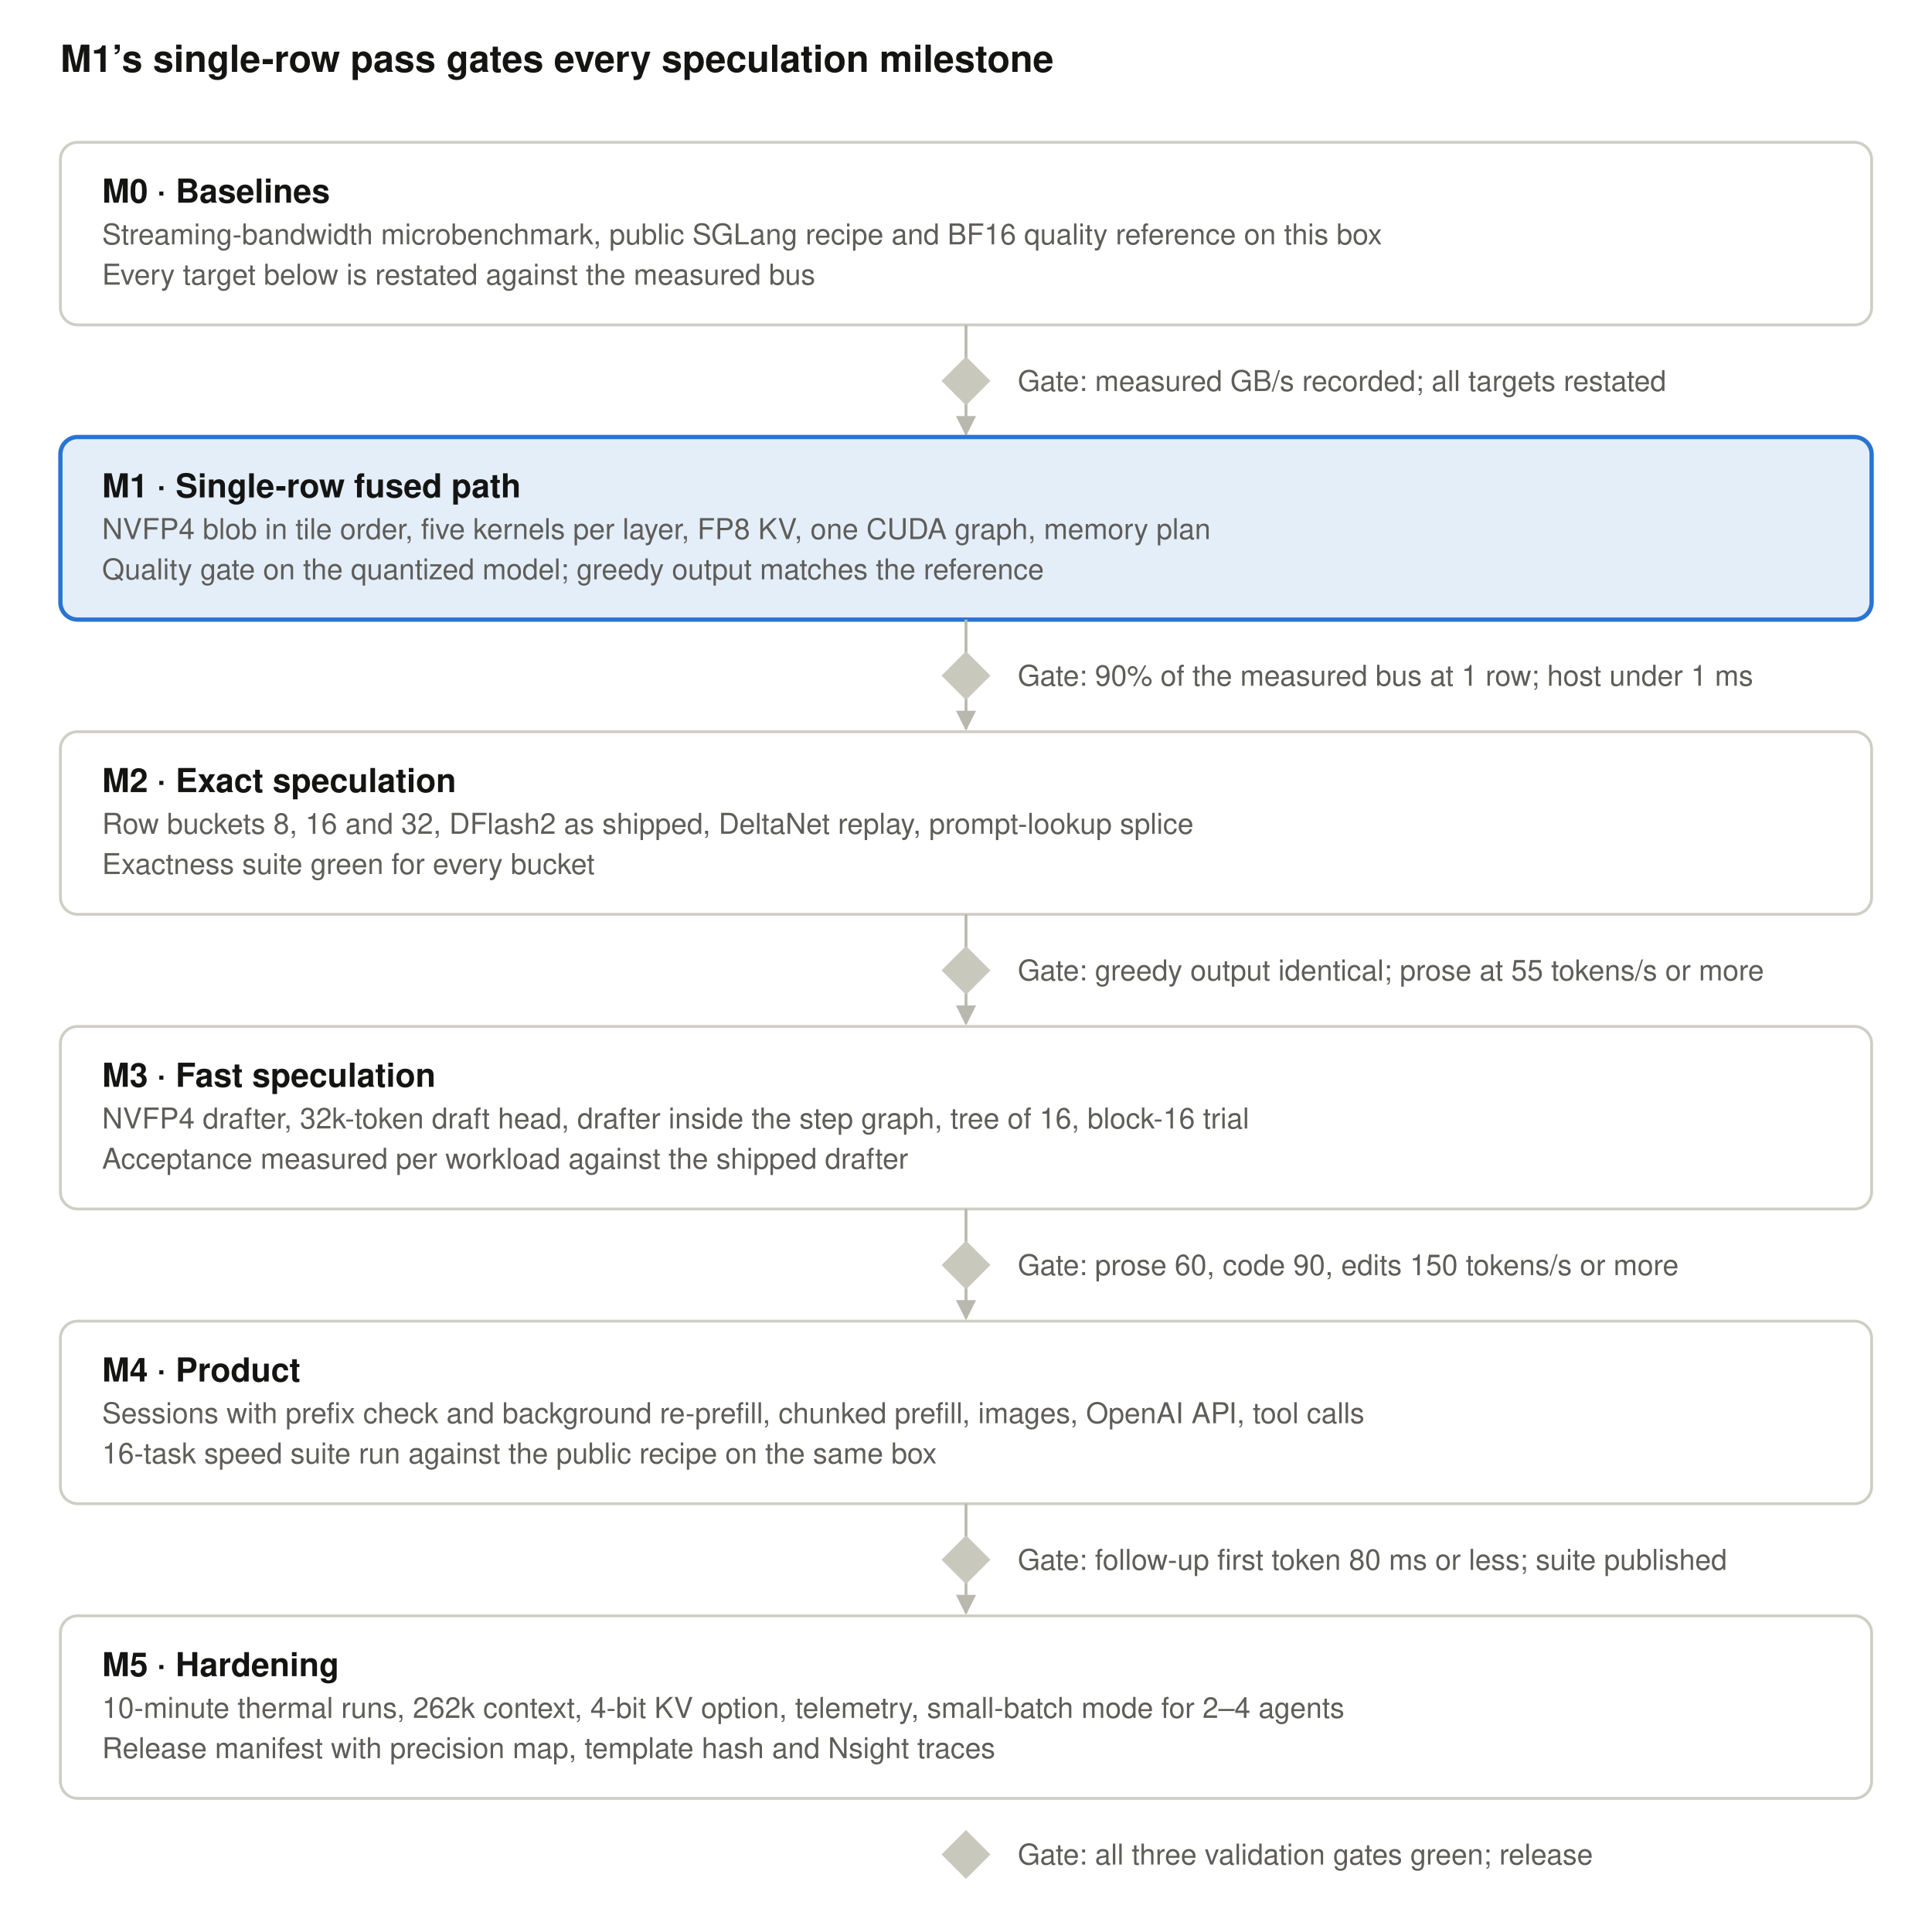
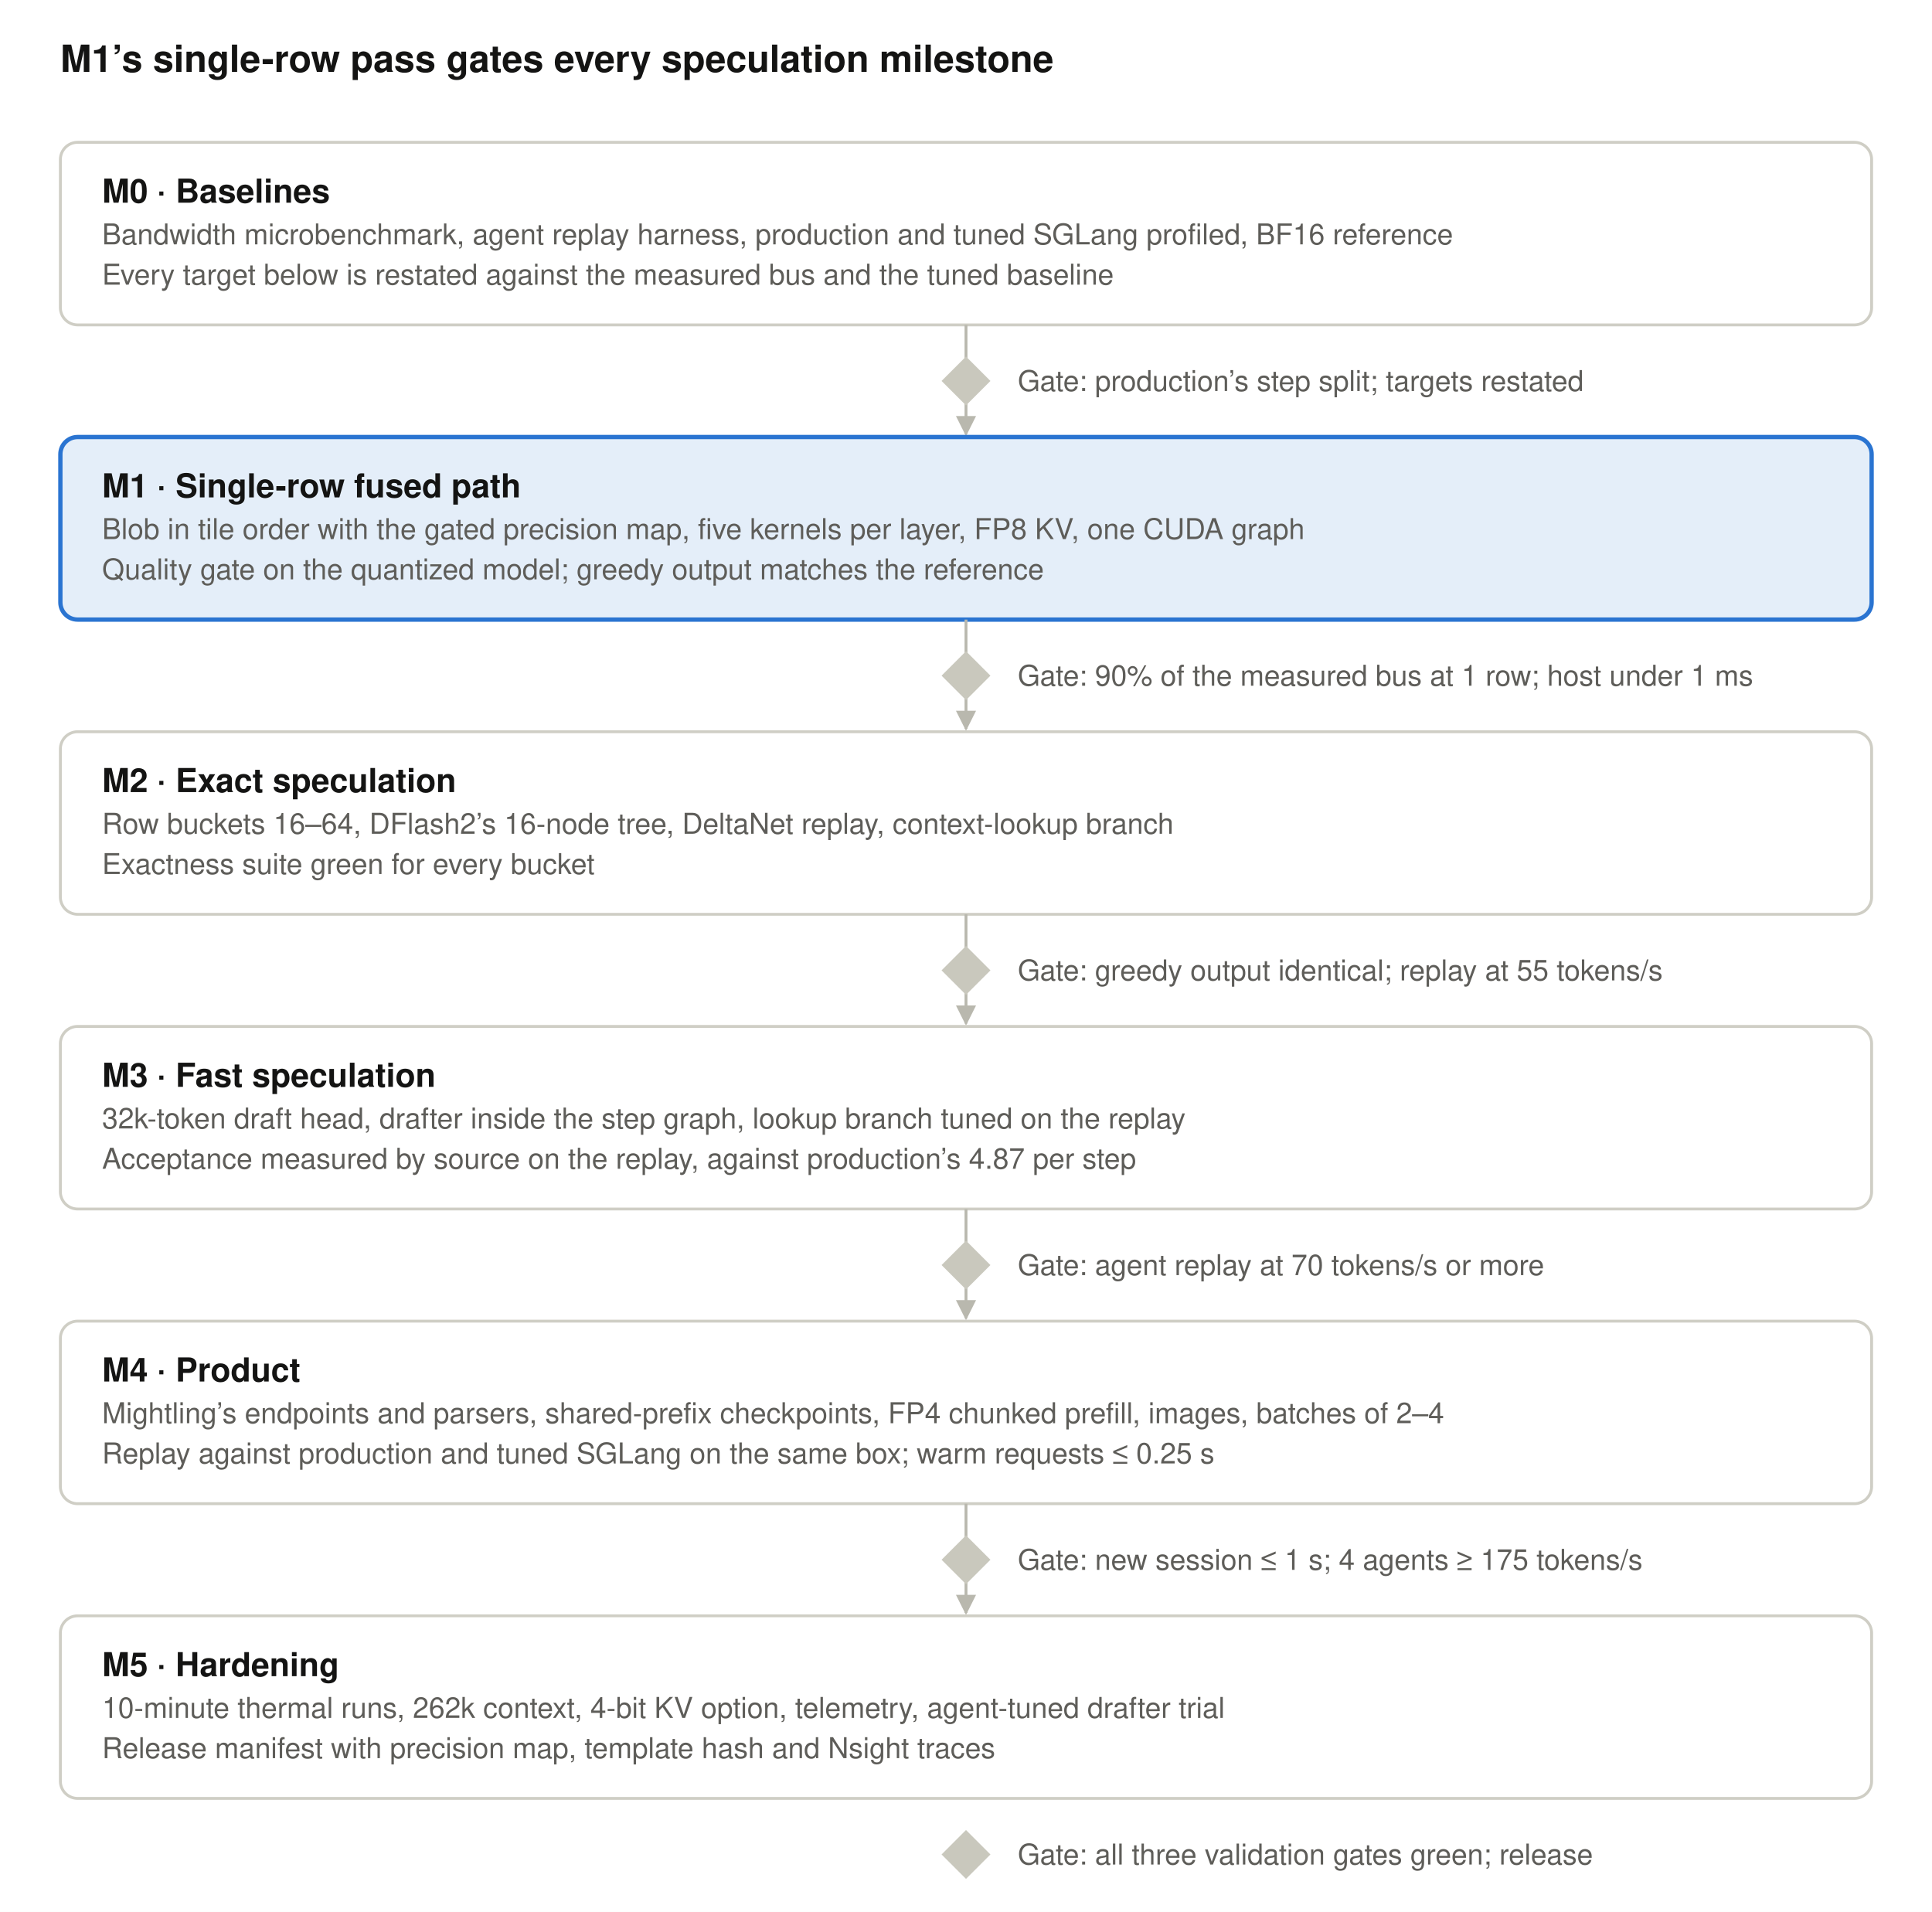
<svg xmlns="http://www.w3.org/2000/svg" width="1344" height="1330" viewBox="0 0 1344 1330" font-family="-apple-system, BlinkMacSystemFont, 'Segoe UI', Helvetica, Arial, sans-serif">
  <defs>
    <marker id="arrow" viewBox="0 0 10 10" refX="9" refY="5" markerWidth="7" markerHeight="7" orient="auto-start-reverse">
      <path d="M0,0 L10,5 L0,10 z" fill="#b9b8ae" />
    </marker>
  </defs>
  <style>
    .box { fill: #ffffff; stroke: #cfcec5; stroke-width: 2; }
    .hl { fill: #e4eef9; stroke: #2a74d1; stroke-width: 3; }
    .h { font-size: 23px; font-weight: 600; fill: #141413; }
    .t { font-size: 20px; fill: #5e5d59; }
    .g { font-size: 20px; fill: #5e5d59; }
    .line { stroke: #b9b8ae; stroke-width: 2; fill: none; }
    .dia { fill: #c9c8bd; }
  </style>
  <rect x="0" y="0" width="1344" height="1330" fill="#ffffff" />
  <text x="42" y="50" font-size="26" font-weight="600" fill="#141413">M1’s single-row pass gates every speculation milestone</text>
  <rect class="box" x="42" y="99" width="1260" height="127" rx="12" />
  <text class="h" x="71" y="141">M0 · Baselines</text>
-   <text class="t" x="71" y="170">Streaming-bandwidth microbenchmark, public SGLang recipe and BF16 quality reference on this box</text>
-   <text class="t" x="71" y="198">Every target below is restated against the measured bus</text>
+   <text class="t" x="71" y="170">Bandwidth microbenchmark, agent replay harness, production and tuned SGLang profiled, BF16 reference</text>
+   <text class="t" x="71" y="198">Every target below is restated against the measured bus and the tuned baseline</text>
  <path class="line" d="M672,226 V302" marker-end="url(#arrow)" />
  <path class="dia" d="M672,248 L689,265 L672,282 L655,265 z" />
-   <text class="g" x="708" y="272">Gate: measured GB/s recorded; all targets restated</text>
+   <text class="g" x="708" y="272">Gate: production’s step split; targets restated</text>
  <rect class="hl" x="42" y="304" width="1260" height="127" rx="12" />
  <text class="h" x="71" y="346">M1 · Single-row fused path</text>
-   <text class="t" x="71" y="375">NVFP4 blob in tile order, five kernels per layer, FP8 KV, one CUDA graph, memory plan</text>
+   <text class="t" x="71" y="375">Blob in tile order with the gated precision map, five kernels per layer, FP8 KV, one CUDA graph</text>
  <text class="t" x="71" y="403">Quality gate on the quantized model; greedy output matches the reference</text>
  <path class="line" d="M672,431 V507" marker-end="url(#arrow)" />
  <path class="dia" d="M672,453 L689,470 L672,487 L655,470 z" />
  <text class="g" x="708" y="477">Gate: 90% of the measured bus at 1 row; host under 1 ms</text>
  <rect class="box" x="42" y="509" width="1260" height="127" rx="12" />
  <text class="h" x="71" y="551">M2 · Exact speculation</text>
-   <text class="t" x="71" y="580">Row buckets 8, 16 and 32, DFlash2 as shipped, DeltaNet replay, prompt-lookup splice</text>
+   <text class="t" x="71" y="580">Row buckets 16–64, DFlash2’s 16-node tree, DeltaNet replay, context-lookup branch</text>
  <text class="t" x="71" y="608">Exactness suite green for every bucket</text>
  <path class="line" d="M672,636 V712" marker-end="url(#arrow)" />
  <path class="dia" d="M672,658 L689,675 L672,692 L655,675 z" />
-   <text class="g" x="708" y="682">Gate: greedy output identical; prose at 55 tokens/s or more</text>
+   <text class="g" x="708" y="682">Gate: greedy output identical; replay at 55 tokens/s</text>
  <rect class="box" x="42" y="714" width="1260" height="127" rx="12" />
  <text class="h" x="71" y="756">M3 · Fast speculation</text>
-   <text class="t" x="71" y="785">NVFP4 drafter, 32k-token draft head, drafter inside the step graph, tree of 16, block-16 trial</text>
-   <text class="t" x="71" y="813">Acceptance measured per workload against the shipped drafter</text>
+   <text class="t" x="71" y="785">32k-token draft head, drafter inside the step graph, lookup branch tuned on the replay</text>
+   <text class="t" x="71" y="813">Acceptance measured by source on the replay, against production’s 4.87 per step</text>
  <path class="line" d="M672,841 V917" marker-end="url(#arrow)" />
  <path class="dia" d="M672,863 L689,880 L672,897 L655,880 z" />
-   <text class="g" x="708" y="887">Gate: prose 60, code 90, edits 150 tokens/s or more</text>
+   <text class="g" x="708" y="887">Gate: agent replay at 70 tokens/s or more</text>
  <rect class="box" x="42" y="919" width="1260" height="127" rx="12" />
  <text class="h" x="71" y="961">M4 · Product</text>
-   <text class="t" x="71" y="990">Sessions with prefix check and background re-prefill, chunked prefill, images, OpenAI API, tool calls</text>
-   <text class="t" x="71" y="1018">16-task speed suite run against the public recipe on the same box</text>
+   <text class="t" x="71" y="990">Mightling’s endpoints and parsers, shared-prefix checkpoints, FP4 chunked prefill, images, batches of 2–4</text>
+   <text class="t" x="71" y="1018">Replay against production and tuned SGLang on the same box; warm requests ≤ 0.25 s</text>
  <path class="line" d="M672,1046 V1122" marker-end="url(#arrow)" />
  <path class="dia" d="M672,1068 L689,1085 L672,1102 L655,1085 z" />
-   <text class="g" x="708" y="1092">Gate: follow-up first token 80 ms or less; suite published</text>
+   <text class="g" x="708" y="1092">Gate: new session ≤ 1 s; 4 agents ≥ 175 tokens/s</text>
  <rect class="box" x="42" y="1124" width="1260" height="127" rx="12" />
  <text class="h" x="71" y="1166">M5 · Hardening</text>
-   <text class="t" x="71" y="1195">10-minute thermal runs, 262k context, 4-bit KV option, telemetry, small-batch mode for 2–4 agents</text>
+   <text class="t" x="71" y="1195">10-minute thermal runs, 262k context, 4-bit KV option, telemetry, agent-tuned drafter trial</text>
  <text class="t" x="71" y="1223">Release manifest with precision map, template hash and Nsight traces</text>
  <path class="dia" d="M672,1273 L689,1290 L672,1307 L655,1290 z" />
  <text class="g" x="708" y="1297">Gate: all three validation gates green; release</text>
</svg>
